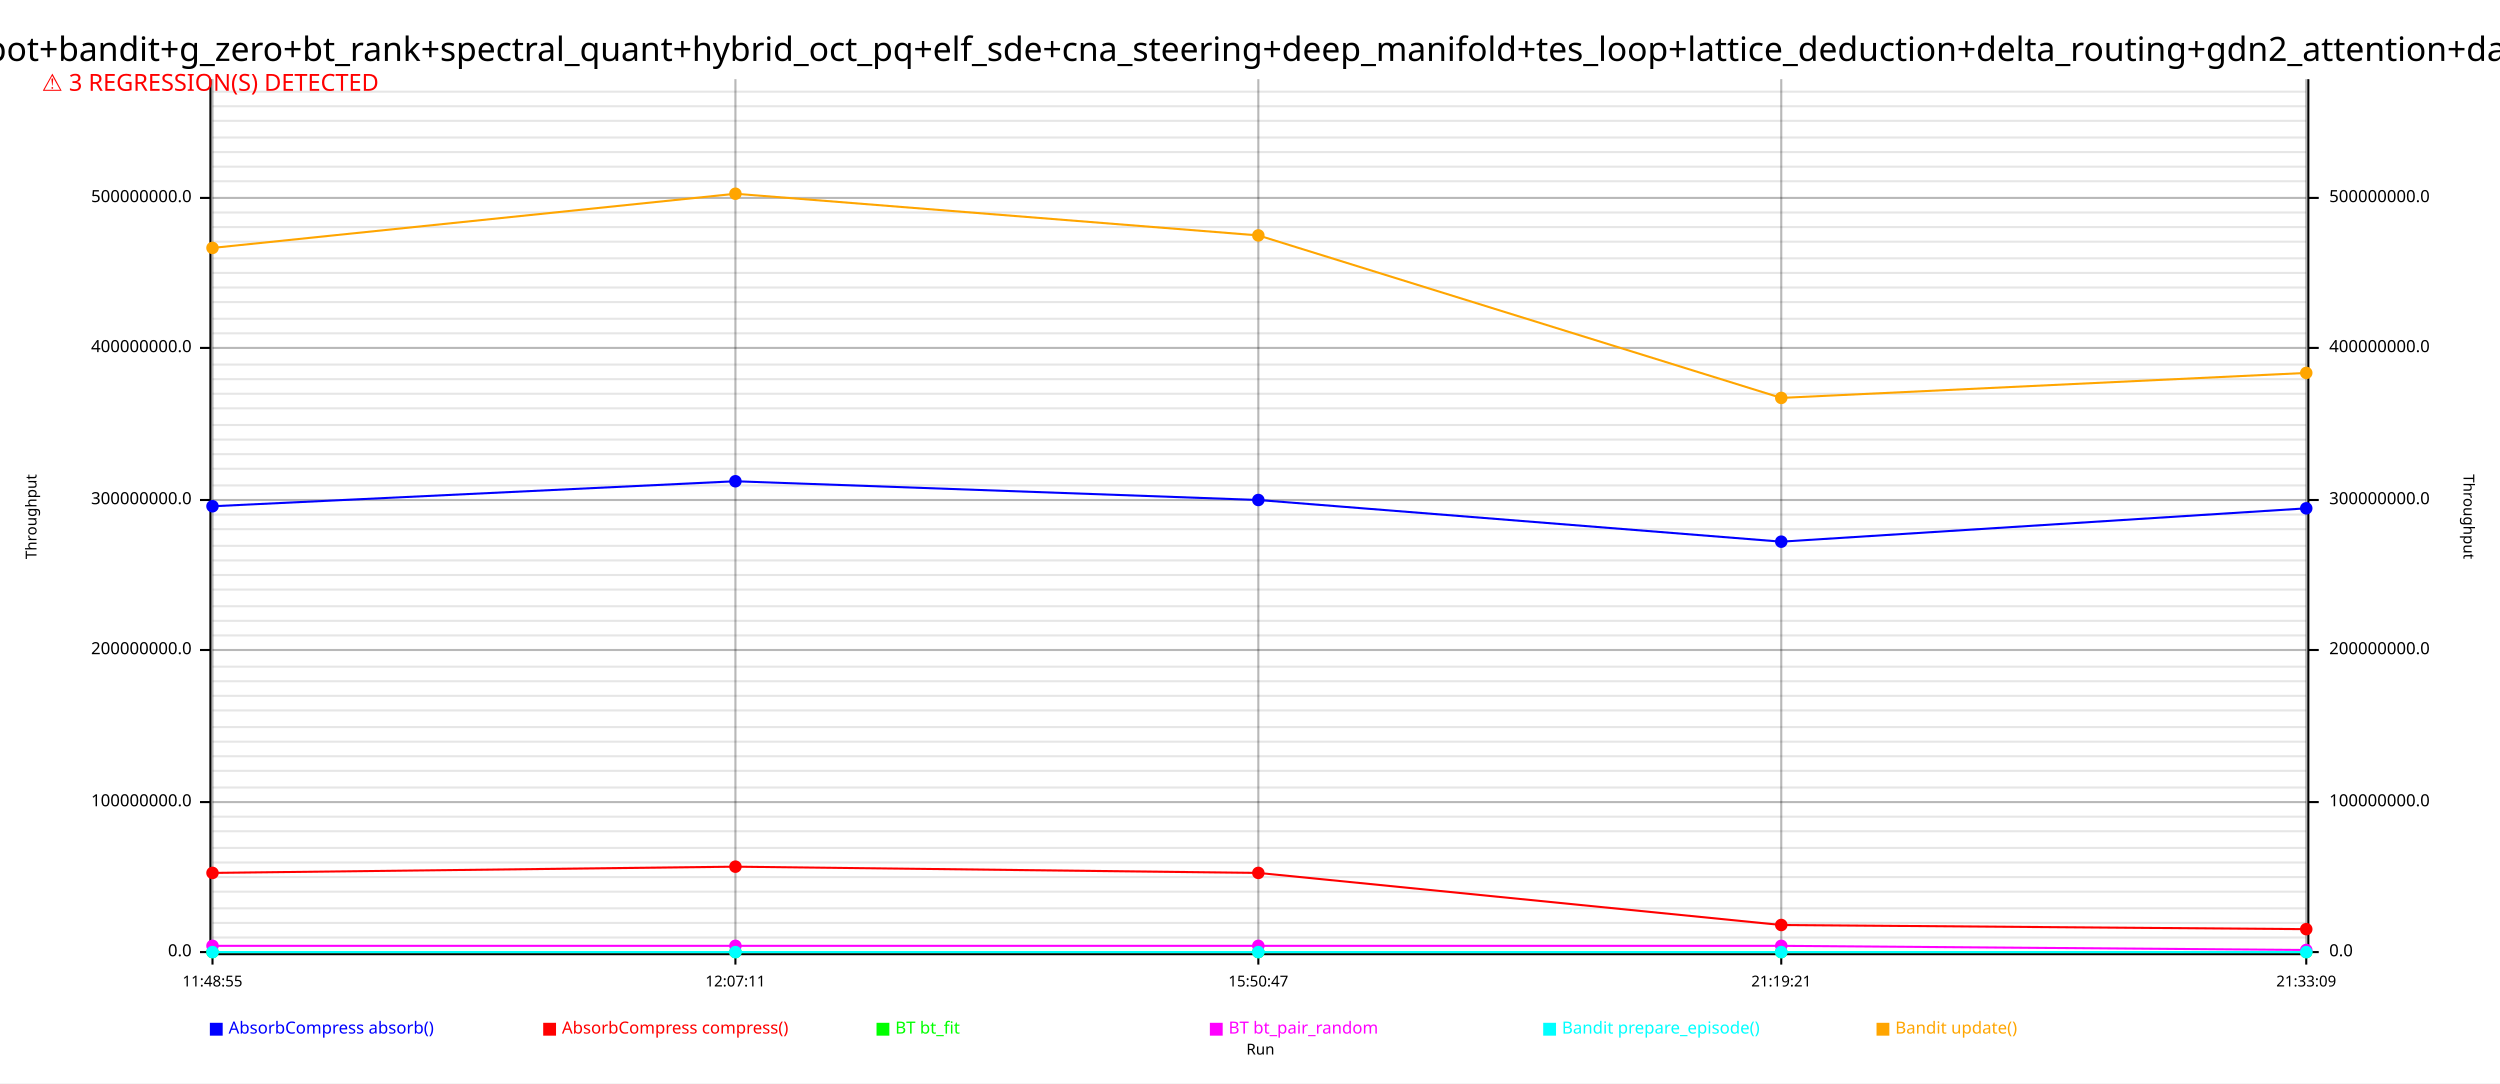
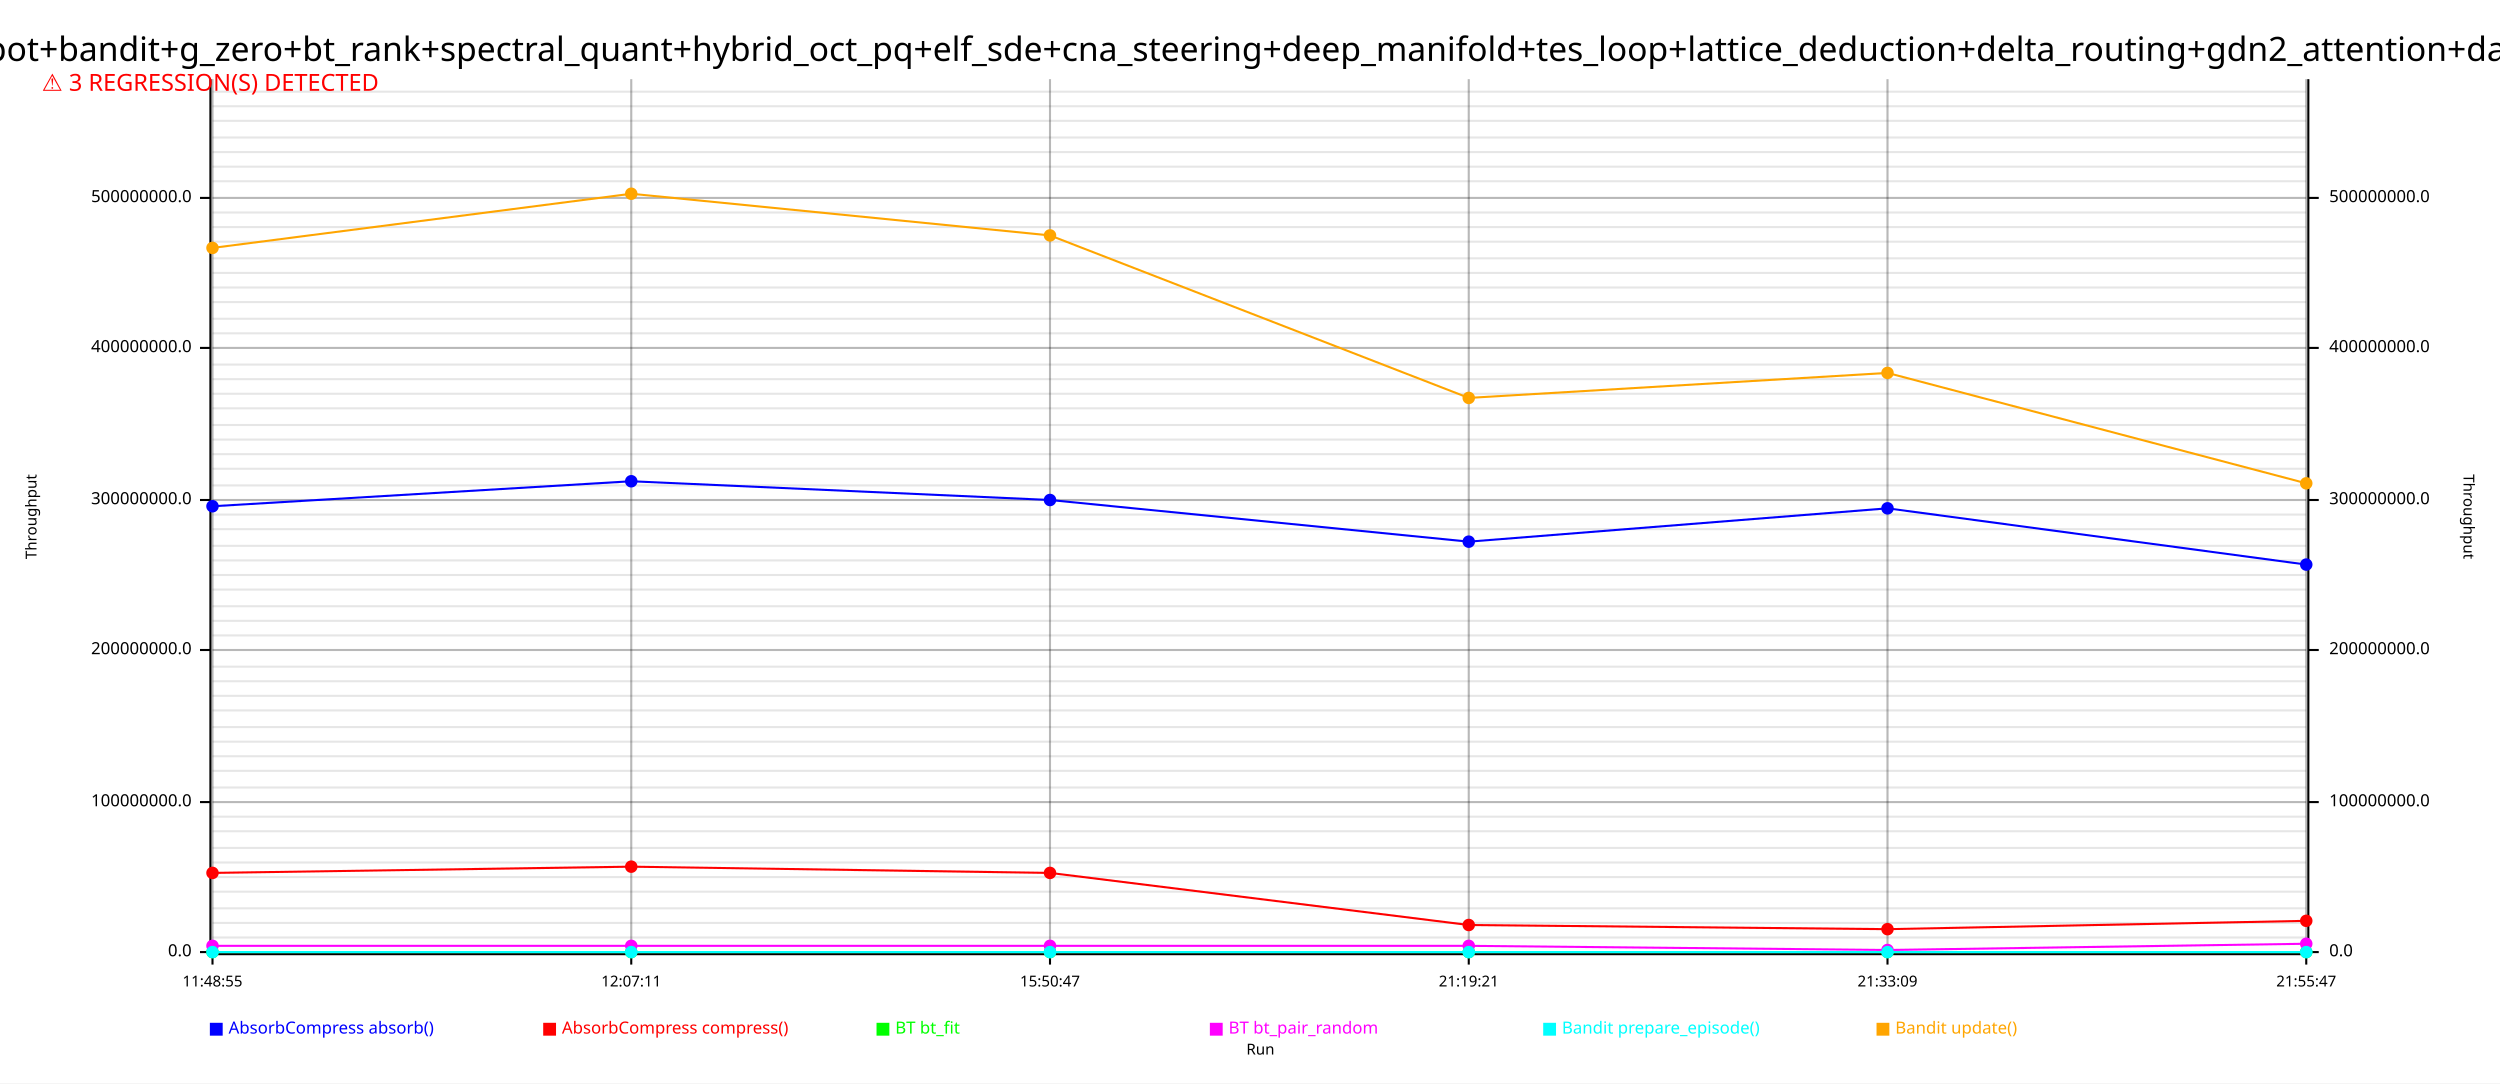
<svg xmlns="http://www.w3.org/2000/svg" width="1200" height="520" viewBox="0 0 1200 520">
  <rect x="0" y="0" width="1200" height="520" opacity="1" fill="#FFFFFF" stroke="none" />
  <text x="600" y="17" dy="0.76em" text-anchor="middle" font-family="sans-serif" font-size="16.129" opacity="1" fill="#000000">
Distill — Time Series [sparse_mlp+domain_latent+ppot+bandit+g_zero+bt_rank+spectral_quant+hybrid_oct_pq+elf_sde+cna_steering+deep_manifold+tes_loop+lattice_deduction+delta_routing+gdn2_attention+dash_attn+dreamer+lt2_looped+plasma_path+tf_loop]
</text>
  <line opacity="0.1" stroke="#000000" stroke-width="1" x1="102" y1="457" x2="102" y2="38" />
-   <line opacity="0.1" stroke="#000000" stroke-width="1" x1="353" y1="457" x2="353" y2="38" />
-   <line opacity="0.1" stroke="#000000" stroke-width="1" x1="604" y1="457" x2="604" y2="38" />
-   <line opacity="0.1" stroke="#000000" stroke-width="1" x1="855" y1="457" x2="855" y2="38" />
+   <line opacity="0.1" stroke="#000000" stroke-width="1" x1="303" y1="457" x2="303" y2="38" />
+   <line opacity="0.1" stroke="#000000" stroke-width="1" x1="504" y1="457" x2="504" y2="38" />
+   <line opacity="0.1" stroke="#000000" stroke-width="1" x1="705" y1="457" x2="705" y2="38" />
+   <line opacity="0.1" stroke="#000000" stroke-width="1" x1="906" y1="457" x2="906" y2="38" />
  <line opacity="0.1" stroke="#000000" stroke-width="1" x1="1107" y1="457" x2="1107" y2="38" />
  <line opacity="0.1" stroke="#000000" stroke-width="1" x1="102" y1="457" x2="1107" y2="457" />
  <line opacity="0.1" stroke="#000000" stroke-width="1" x1="102" y1="450" x2="1107" y2="450" />
  <line opacity="0.1" stroke="#000000" stroke-width="1" x1="102" y1="443" x2="1107" y2="443" />
  <line opacity="0.1" stroke="#000000" stroke-width="1" x1="102" y1="436" x2="1107" y2="436" />
  <line opacity="0.1" stroke="#000000" stroke-width="1" x1="102" y1="428" x2="1107" y2="428" />
  <line opacity="0.1" stroke="#000000" stroke-width="1" x1="102" y1="421" x2="1107" y2="421" />
  <line opacity="0.1" stroke="#000000" stroke-width="1" x1="102" y1="414" x2="1107" y2="414" />
  <line opacity="0.1" stroke="#000000" stroke-width="1" x1="102" y1="407" x2="1107" y2="407" />
  <line opacity="0.1" stroke="#000000" stroke-width="1" x1="102" y1="399" x2="1107" y2="399" />
  <line opacity="0.1" stroke="#000000" stroke-width="1" x1="102" y1="392" x2="1107" y2="392" />
  <line opacity="0.1" stroke="#000000" stroke-width="1" x1="102" y1="385" x2="1107" y2="385" />
  <line opacity="0.1" stroke="#000000" stroke-width="1" x1="102" y1="378" x2="1107" y2="378" />
  <line opacity="0.1" stroke="#000000" stroke-width="1" x1="102" y1="370" x2="1107" y2="370" />
  <line opacity="0.1" stroke="#000000" stroke-width="1" x1="102" y1="363" x2="1107" y2="363" />
  <line opacity="0.1" stroke="#000000" stroke-width="1" x1="102" y1="356" x2="1107" y2="356" />
  <line opacity="0.1" stroke="#000000" stroke-width="1" x1="102" y1="349" x2="1107" y2="349" />
  <line opacity="0.1" stroke="#000000" stroke-width="1" x1="102" y1="341" x2="1107" y2="341" />
  <line opacity="0.1" stroke="#000000" stroke-width="1" x1="102" y1="334" x2="1107" y2="334" />
  <line opacity="0.1" stroke="#000000" stroke-width="1" x1="102" y1="327" x2="1107" y2="327" />
  <line opacity="0.1" stroke="#000000" stroke-width="1" x1="102" y1="320" x2="1107" y2="320" />
  <line opacity="0.1" stroke="#000000" stroke-width="1" x1="102" y1="312" x2="1107" y2="312" />
  <line opacity="0.1" stroke="#000000" stroke-width="1" x1="102" y1="305" x2="1107" y2="305" />
  <line opacity="0.1" stroke="#000000" stroke-width="1" x1="102" y1="298" x2="1107" y2="298" />
  <line opacity="0.1" stroke="#000000" stroke-width="1" x1="102" y1="291" x2="1107" y2="291" />
  <line opacity="0.1" stroke="#000000" stroke-width="1" x1="102" y1="283" x2="1107" y2="283" />
  <line opacity="0.1" stroke="#000000" stroke-width="1" x1="102" y1="276" x2="1107" y2="276" />
  <line opacity="0.1" stroke="#000000" stroke-width="1" x1="102" y1="269" x2="1107" y2="269" />
  <line opacity="0.1" stroke="#000000" stroke-width="1" x1="102" y1="262" x2="1107" y2="262" />
  <line opacity="0.1" stroke="#000000" stroke-width="1" x1="102" y1="254" x2="1107" y2="254" />
  <line opacity="0.1" stroke="#000000" stroke-width="1" x1="102" y1="247" x2="1107" y2="247" />
  <line opacity="0.1" stroke="#000000" stroke-width="1" x1="102" y1="240" x2="1107" y2="240" />
  <line opacity="0.1" stroke="#000000" stroke-width="1" x1="102" y1="233" x2="1107" y2="233" />
  <line opacity="0.1" stroke="#000000" stroke-width="1" x1="102" y1="225" x2="1107" y2="225" />
  <line opacity="0.1" stroke="#000000" stroke-width="1" x1="102" y1="218" x2="1107" y2="218" />
  <line opacity="0.1" stroke="#000000" stroke-width="1" x1="102" y1="211" x2="1107" y2="211" />
  <line opacity="0.1" stroke="#000000" stroke-width="1" x1="102" y1="204" x2="1107" y2="204" />
  <line opacity="0.1" stroke="#000000" stroke-width="1" x1="102" y1="196" x2="1107" y2="196" />
  <line opacity="0.1" stroke="#000000" stroke-width="1" x1="102" y1="189" x2="1107" y2="189" />
  <line opacity="0.1" stroke="#000000" stroke-width="1" x1="102" y1="182" x2="1107" y2="182" />
  <line opacity="0.1" stroke="#000000" stroke-width="1" x1="102" y1="175" x2="1107" y2="175" />
  <line opacity="0.1" stroke="#000000" stroke-width="1" x1="102" y1="167" x2="1107" y2="167" />
  <line opacity="0.1" stroke="#000000" stroke-width="1" x1="102" y1="160" x2="1107" y2="160" />
  <line opacity="0.1" stroke="#000000" stroke-width="1" x1="102" y1="153" x2="1107" y2="153" />
  <line opacity="0.1" stroke="#000000" stroke-width="1" x1="102" y1="145" x2="1107" y2="145" />
  <line opacity="0.1" stroke="#000000" stroke-width="1" x1="102" y1="138" x2="1107" y2="138" />
  <line opacity="0.1" stroke="#000000" stroke-width="1" x1="102" y1="131" x2="1107" y2="131" />
  <line opacity="0.1" stroke="#000000" stroke-width="1" x1="102" y1="124" x2="1107" y2="124" />
  <line opacity="0.1" stroke="#000000" stroke-width="1" x1="102" y1="116" x2="1107" y2="116" />
  <line opacity="0.1" stroke="#000000" stroke-width="1" x1="102" y1="109" x2="1107" y2="109" />
  <line opacity="0.1" stroke="#000000" stroke-width="1" x1="102" y1="102" x2="1107" y2="102" />
  <line opacity="0.1" stroke="#000000" stroke-width="1" x1="102" y1="95" x2="1107" y2="95" />
  <line opacity="0.1" stroke="#000000" stroke-width="1" x1="102" y1="87" x2="1107" y2="87" />
  <line opacity="0.1" stroke="#000000" stroke-width="1" x1="102" y1="80" x2="1107" y2="80" />
  <line opacity="0.1" stroke="#000000" stroke-width="1" x1="102" y1="73" x2="1107" y2="73" />
  <line opacity="0.1" stroke="#000000" stroke-width="1" x1="102" y1="66" x2="1107" y2="66" />
  <line opacity="0.1" stroke="#000000" stroke-width="1" x1="102" y1="58" x2="1107" y2="58" />
  <line opacity="0.1" stroke="#000000" stroke-width="1" x1="102" y1="51" x2="1107" y2="51" />
  <line opacity="0.1" stroke="#000000" stroke-width="1" x1="102" y1="44" x2="1107" y2="44" />
  <text x="12" y="248" dy="0.76em" text-anchor="middle" font-family="sans-serif" font-size="7.258" opacity="1" fill="#000000" transform="rotate(270, 12, 248)">
Throughput
</text>
  <text x="605" y="508" dy="-0.5ex" text-anchor="middle" font-family="sans-serif" font-size="7.258" opacity="1" fill="#000000">
Run
</text>
  <text x="1188" y="248" dy="0.76em" text-anchor="middle" font-family="sans-serif" font-size="7.258" opacity="1" fill="#000000" transform="rotate(90, 1188, 248)">
Throughput
</text>
  <line opacity="0.2" stroke="#000000" stroke-width="1" x1="102" y1="457" x2="102" y2="38" />
-   <line opacity="0.2" stroke="#000000" stroke-width="1" x1="353" y1="457" x2="353" y2="38" />
-   <line opacity="0.2" stroke="#000000" stroke-width="1" x1="604" y1="457" x2="604" y2="38" />
-   <line opacity="0.2" stroke="#000000" stroke-width="1" x1="855" y1="457" x2="855" y2="38" />
+   <line opacity="0.2" stroke="#000000" stroke-width="1" x1="303" y1="457" x2="303" y2="38" />
+   <line opacity="0.2" stroke="#000000" stroke-width="1" x1="504" y1="457" x2="504" y2="38" />
+   <line opacity="0.2" stroke="#000000" stroke-width="1" x1="705" y1="457" x2="705" y2="38" />
+   <line opacity="0.2" stroke="#000000" stroke-width="1" x1="906" y1="457" x2="906" y2="38" />
  <line opacity="0.2" stroke="#000000" stroke-width="1" x1="1107" y1="457" x2="1107" y2="38" />
  <line opacity="0.2" stroke="#000000" stroke-width="1" x1="102" y1="457" x2="1107" y2="457" />
  <line opacity="0.2" stroke="#000000" stroke-width="1" x1="102" y1="385" x2="1107" y2="385" />
  <line opacity="0.2" stroke="#000000" stroke-width="1" x1="102" y1="312" x2="1107" y2="312" />
  <line opacity="0.2" stroke="#000000" stroke-width="1" x1="102" y1="240" x2="1107" y2="240" />
  <line opacity="0.2" stroke="#000000" stroke-width="1" x1="102" y1="167" x2="1107" y2="167" />
  <line opacity="0.2" stroke="#000000" stroke-width="1" x1="102" y1="95" x2="1107" y2="95" />
  <polyline fill="none" opacity="1" stroke="#000000" stroke-width="1" points="101,38 101,457 " />
  <text x="92" y="457" dy="0.5ex" text-anchor="end" font-family="sans-serif" font-size="8.065" opacity="1" fill="#000000">
0.0
</text>
  <polyline fill="none" opacity="1" stroke="#000000" stroke-width="1" points="96,457 101,457 " />
  <text x="92" y="385" dy="0.5ex" text-anchor="end" font-family="sans-serif" font-size="8.065" opacity="1" fill="#000000">
100000000.0
</text>
  <polyline fill="none" opacity="1" stroke="#000000" stroke-width="1" points="96,385 101,385 " />
  <text x="92" y="312" dy="0.5ex" text-anchor="end" font-family="sans-serif" font-size="8.065" opacity="1" fill="#000000">
200000000.0
</text>
  <polyline fill="none" opacity="1" stroke="#000000" stroke-width="1" points="96,312 101,312 " />
  <text x="92" y="240" dy="0.5ex" text-anchor="end" font-family="sans-serif" font-size="8.065" opacity="1" fill="#000000">
300000000.0
</text>
  <polyline fill="none" opacity="1" stroke="#000000" stroke-width="1" points="96,240 101,240 " />
  <text x="92" y="167" dy="0.5ex" text-anchor="end" font-family="sans-serif" font-size="8.065" opacity="1" fill="#000000">
400000000.0
</text>
  <polyline fill="none" opacity="1" stroke="#000000" stroke-width="1" points="96,167 101,167 " />
  <text x="92" y="95" dy="0.5ex" text-anchor="end" font-family="sans-serif" font-size="8.065" opacity="1" fill="#000000">
500000000.0
</text>
  <polyline fill="none" opacity="1" stroke="#000000" stroke-width="1" points="96,95 101,95 " />
  <polyline fill="none" opacity="1" stroke="#000000" stroke-width="1" points="102,458 1107,458 " />
  <text x="102" y="468" dy="0.76em" text-anchor="middle" font-family="sans-serif" font-size="7.258" opacity="1" fill="#000000">
11:48:55
</text>
  <polyline fill="none" opacity="1" stroke="#000000" stroke-width="1" points="102,458 102,463 " />
-   <text x="353" y="468" dy="0.76em" text-anchor="middle" font-family="sans-serif" font-size="7.258" opacity="1" fill="#000000">
+   <text x="303" y="468" dy="0.76em" text-anchor="middle" font-family="sans-serif" font-size="7.258" opacity="1" fill="#000000">
12:07:11
</text>
-   <polyline fill="none" opacity="1" stroke="#000000" stroke-width="1" points="353,458 353,463 " />
-   <text x="604" y="468" dy="0.76em" text-anchor="middle" font-family="sans-serif" font-size="7.258" opacity="1" fill="#000000">
+   <polyline fill="none" opacity="1" stroke="#000000" stroke-width="1" points="303,458 303,463 " />
+   <text x="504" y="468" dy="0.76em" text-anchor="middle" font-family="sans-serif" font-size="7.258" opacity="1" fill="#000000">
15:50:47
</text>
-   <polyline fill="none" opacity="1" stroke="#000000" stroke-width="1" points="604,458 604,463 " />
-   <text x="855" y="468" dy="0.76em" text-anchor="middle" font-family="sans-serif" font-size="7.258" opacity="1" fill="#000000">
+   <polyline fill="none" opacity="1" stroke="#000000" stroke-width="1" points="504,458 504,463 " />
+   <text x="705" y="468" dy="0.76em" text-anchor="middle" font-family="sans-serif" font-size="7.258" opacity="1" fill="#000000">
21:19:21
</text>
-   <polyline fill="none" opacity="1" stroke="#000000" stroke-width="1" points="855,458 855,463 " />
+   <polyline fill="none" opacity="1" stroke="#000000" stroke-width="1" points="705,458 705,463 " />
+   <text x="906" y="468" dy="0.76em" text-anchor="middle" font-family="sans-serif" font-size="7.258" opacity="1" fill="#000000">
+ 21:33:09
+ </text>
+   <polyline fill="none" opacity="1" stroke="#000000" stroke-width="1" points="906,458 906,463 " />
  <text x="1107" y="468" dy="0.76em" text-anchor="middle" font-family="sans-serif" font-size="7.258" opacity="1" fill="#000000">
- 21:33:09
+ 21:55:47
</text>
  <polyline fill="none" opacity="1" stroke="#000000" stroke-width="1" points="1107,458 1107,463 " />
  <polyline fill="none" opacity="1" stroke="#000000" stroke-width="1" points="1108,38 1108,457 " />
  <text x="1118" y="457" dy="0.5ex" text-anchor="start" font-family="sans-serif" font-size="8.065" opacity="1" fill="#000000">
0.0
</text>
  <polyline fill="none" opacity="1" stroke="#000000" stroke-width="1" points="1108,457 1113,457 " />
  <text x="1118" y="385" dy="0.5ex" text-anchor="start" font-family="sans-serif" font-size="8.065" opacity="1" fill="#000000">
100000000.0
</text>
  <polyline fill="none" opacity="1" stroke="#000000" stroke-width="1" points="1108,385 1113,385 " />
  <text x="1118" y="312" dy="0.5ex" text-anchor="start" font-family="sans-serif" font-size="8.065" opacity="1" fill="#000000">
200000000.0
</text>
  <polyline fill="none" opacity="1" stroke="#000000" stroke-width="1" points="1108,312 1113,312 " />
  <text x="1118" y="240" dy="0.5ex" text-anchor="start" font-family="sans-serif" font-size="8.065" opacity="1" fill="#000000">
300000000.0
</text>
  <polyline fill="none" opacity="1" stroke="#000000" stroke-width="1" points="1108,240 1113,240 " />
  <text x="1118" y="167" dy="0.5ex" text-anchor="start" font-family="sans-serif" font-size="8.065" opacity="1" fill="#000000">
400000000.0
</text>
  <polyline fill="none" opacity="1" stroke="#000000" stroke-width="1" points="1108,167 1113,167 " />
  <text x="1118" y="95" dy="0.5ex" text-anchor="start" font-family="sans-serif" font-size="8.065" opacity="1" fill="#000000">
500000000.0
</text>
  <polyline fill="none" opacity="1" stroke="#000000" stroke-width="1" points="1108,95 1113,95 " />
-   <polyline fill="none" opacity="1" stroke="#0000FF" stroke-width="1" points="102,243 353,231 604,240 855,260 1107,244 " />
+   <polyline fill="none" opacity="1" stroke="#0000FF" stroke-width="1" points="102,243 303,231 504,240 705,260 906,244 1107,271 " />
  <circle cx="102" cy="243" r="3" opacity="1" fill="#0000FF" stroke="none" stroke-width="1" />
-   <circle cx="353" cy="231" r="3" opacity="1" fill="#0000FF" stroke="none" stroke-width="1" />
-   <circle cx="604" cy="240" r="3" opacity="1" fill="#0000FF" stroke="none" stroke-width="1" />
-   <circle cx="855" cy="260" r="3" opacity="1" fill="#0000FF" stroke="none" stroke-width="1" />
-   <circle cx="1107" cy="244" r="3" opacity="1" fill="#0000FF" stroke="none" stroke-width="1" />
+   <circle cx="303" cy="231" r="3" opacity="1" fill="#0000FF" stroke="none" stroke-width="1" />
+   <circle cx="504" cy="240" r="3" opacity="1" fill="#0000FF" stroke="none" stroke-width="1" />
+   <circle cx="705" cy="260" r="3" opacity="1" fill="#0000FF" stroke="none" stroke-width="1" />
+   <circle cx="906" cy="244" r="3" opacity="1" fill="#0000FF" stroke="none" stroke-width="1" />
+   <circle cx="1107" cy="271" r="3" opacity="1" fill="#0000FF" stroke="none" stroke-width="1" />
  <text x="100" y="490" dy="0.76em" text-anchor="start" font-family="sans-serif" font-size="8.065" opacity="1" fill="#0000FF">
■ AbsorbCompress absorb()
</text>
-   <polyline fill="none" opacity="1" stroke="#FF0000" stroke-width="1" points="102,419 353,416 604,419 855,444 1107,446 " />
+   <polyline fill="none" opacity="1" stroke="#FF0000" stroke-width="1" points="102,419 303,416 504,419 705,444 906,446 1107,442 " />
  <circle cx="102" cy="419" r="3" opacity="1" fill="#FF0000" stroke="none" stroke-width="1" />
-   <circle cx="353" cy="416" r="3" opacity="1" fill="#FF0000" stroke="none" stroke-width="1" />
-   <circle cx="604" cy="419" r="3" opacity="1" fill="#FF0000" stroke="none" stroke-width="1" />
-   <circle cx="855" cy="444" r="3" opacity="1" fill="#FF0000" stroke="none" stroke-width="1" />
-   <circle cx="1107" cy="446" r="3" opacity="1" fill="#FF0000" stroke="none" stroke-width="1" />
+   <circle cx="303" cy="416" r="3" opacity="1" fill="#FF0000" stroke="none" stroke-width="1" />
+   <circle cx="504" cy="419" r="3" opacity="1" fill="#FF0000" stroke="none" stroke-width="1" />
+   <circle cx="705" cy="444" r="3" opacity="1" fill="#FF0000" stroke="none" stroke-width="1" />
+   <circle cx="906" cy="446" r="3" opacity="1" fill="#FF0000" stroke="none" stroke-width="1" />
+   <circle cx="1107" cy="442" r="3" opacity="1" fill="#FF0000" stroke="none" stroke-width="1" />
  <text x="260" y="490" dy="0.76em" text-anchor="start" font-family="sans-serif" font-size="8.065" opacity="1" fill="#FF0000">
■ AbsorbCompress compress()
</text>
-   <polyline fill="none" opacity="1" stroke="#00FF00" stroke-width="1" points="102,457 353,457 604,457 855,457 1107,457 " />
+   <polyline fill="none" opacity="1" stroke="#00FF00" stroke-width="1" points="102,457 303,457 504,457 705,457 906,457 1107,457 " />
  <circle cx="102" cy="457" r="3" opacity="1" fill="#00FF00" stroke="none" stroke-width="1" />
-   <circle cx="353" cy="457" r="3" opacity="1" fill="#00FF00" stroke="none" stroke-width="1" />
-   <circle cx="604" cy="457" r="3" opacity="1" fill="#00FF00" stroke="none" stroke-width="1" />
-   <circle cx="855" cy="457" r="3" opacity="1" fill="#00FF00" stroke="none" stroke-width="1" />
+   <circle cx="303" cy="457" r="3" opacity="1" fill="#00FF00" stroke="none" stroke-width="1" />
+   <circle cx="504" cy="457" r="3" opacity="1" fill="#00FF00" stroke="none" stroke-width="1" />
+   <circle cx="705" cy="457" r="3" opacity="1" fill="#00FF00" stroke="none" stroke-width="1" />
+   <circle cx="906" cy="457" r="3" opacity="1" fill="#00FF00" stroke="none" stroke-width="1" />
  <circle cx="1107" cy="457" r="3" opacity="1" fill="#00FF00" stroke="none" stroke-width="1" />
  <text x="420" y="490" dy="0.76em" text-anchor="start" font-family="sans-serif" font-size="8.065" opacity="1" fill="#00FF00">
■ BT bt_fit
</text>
-   <polyline fill="none" opacity="1" stroke="#FF00FF" stroke-width="1" points="102,454 353,454 604,454 855,454 1107,456 " />
+   <polyline fill="none" opacity="1" stroke="#FF00FF" stroke-width="1" points="102,454 303,454 504,454 705,454 906,456 1107,453 " />
  <circle cx="102" cy="454" r="3" opacity="1" fill="#FF00FF" stroke="none" stroke-width="1" />
-   <circle cx="353" cy="454" r="3" opacity="1" fill="#FF00FF" stroke="none" stroke-width="1" />
-   <circle cx="604" cy="454" r="3" opacity="1" fill="#FF00FF" stroke="none" stroke-width="1" />
-   <circle cx="855" cy="454" r="3" opacity="1" fill="#FF00FF" stroke="none" stroke-width="1" />
-   <circle cx="1107" cy="456" r="3" opacity="1" fill="#FF00FF" stroke="none" stroke-width="1" />
+   <circle cx="303" cy="454" r="3" opacity="1" fill="#FF00FF" stroke="none" stroke-width="1" />
+   <circle cx="504" cy="454" r="3" opacity="1" fill="#FF00FF" stroke="none" stroke-width="1" />
+   <circle cx="705" cy="454" r="3" opacity="1" fill="#FF00FF" stroke="none" stroke-width="1" />
+   <circle cx="906" cy="456" r="3" opacity="1" fill="#FF00FF" stroke="none" stroke-width="1" />
+   <circle cx="1107" cy="453" r="3" opacity="1" fill="#FF00FF" stroke="none" stroke-width="1" />
  <text x="580" y="490" dy="0.76em" text-anchor="start" font-family="sans-serif" font-size="8.065" opacity="1" fill="#FF00FF">
■ BT bt_pair_random
</text>
-   <polyline fill="none" opacity="1" stroke="#00FFFF" stroke-width="1" points="102,457 353,457 604,457 855,457 1107,457 " />
+   <polyline fill="none" opacity="1" stroke="#00FFFF" stroke-width="1" points="102,457 303,457 504,457 705,457 906,457 1107,457 " />
  <circle cx="102" cy="457" r="3" opacity="1" fill="#00FFFF" stroke="none" stroke-width="1" />
-   <circle cx="353" cy="457" r="3" opacity="1" fill="#00FFFF" stroke="none" stroke-width="1" />
-   <circle cx="604" cy="457" r="3" opacity="1" fill="#00FFFF" stroke="none" stroke-width="1" />
-   <circle cx="855" cy="457" r="3" opacity="1" fill="#00FFFF" stroke="none" stroke-width="1" />
+   <circle cx="303" cy="457" r="3" opacity="1" fill="#00FFFF" stroke="none" stroke-width="1" />
+   <circle cx="504" cy="457" r="3" opacity="1" fill="#00FFFF" stroke="none" stroke-width="1" />
+   <circle cx="705" cy="457" r="3" opacity="1" fill="#00FFFF" stroke="none" stroke-width="1" />
+   <circle cx="906" cy="457" r="3" opacity="1" fill="#00FFFF" stroke="none" stroke-width="1" />
  <circle cx="1107" cy="457" r="3" opacity="1" fill="#00FFFF" stroke="none" stroke-width="1" />
  <text x="740" y="490" dy="0.76em" text-anchor="start" font-family="sans-serif" font-size="8.065" opacity="1" fill="#00FFFF">
■ Bandit prepare_episode()
</text>
-   <polyline fill="none" opacity="1" stroke="#FFA500" stroke-width="1" points="102,119 353,93 604,113 855,191 1107,179 " />
+   <polyline fill="none" opacity="1" stroke="#FFA500" stroke-width="1" points="102,119 303,93 504,113 705,191 906,179 1107,232 " />
  <circle cx="102" cy="119" r="3" opacity="1" fill="#FFA500" stroke="none" stroke-width="1" />
-   <circle cx="353" cy="93" r="3" opacity="1" fill="#FFA500" stroke="none" stroke-width="1" />
-   <circle cx="604" cy="113" r="3" opacity="1" fill="#FFA500" stroke="none" stroke-width="1" />
-   <circle cx="855" cy="191" r="3" opacity="1" fill="#FFA500" stroke="none" stroke-width="1" />
-   <circle cx="1107" cy="179" r="3" opacity="1" fill="#FFA500" stroke="none" stroke-width="1" />
+   <circle cx="303" cy="93" r="3" opacity="1" fill="#FFA500" stroke="none" stroke-width="1" />
+   <circle cx="504" cy="113" r="3" opacity="1" fill="#FFA500" stroke="none" stroke-width="1" />
+   <circle cx="705" cy="191" r="3" opacity="1" fill="#FFA500" stroke="none" stroke-width="1" />
+   <circle cx="906" cy="179" r="3" opacity="1" fill="#FFA500" stroke="none" stroke-width="1" />
+   <circle cx="1107" cy="232" r="3" opacity="1" fill="#FFA500" stroke="none" stroke-width="1" />
  <text x="900" y="490" dy="0.76em" text-anchor="start" font-family="sans-serif" font-size="8.065" opacity="1" fill="#FFA500">
■ Bandit update()
</text>
  <text x="20" y="35" dy="0.76em" text-anchor="start" font-family="sans-serif" font-size="11.29" opacity="1" fill="#FF0000">
⚠ 3 REGRESSION(S) DETECTED
</text>
</svg>
